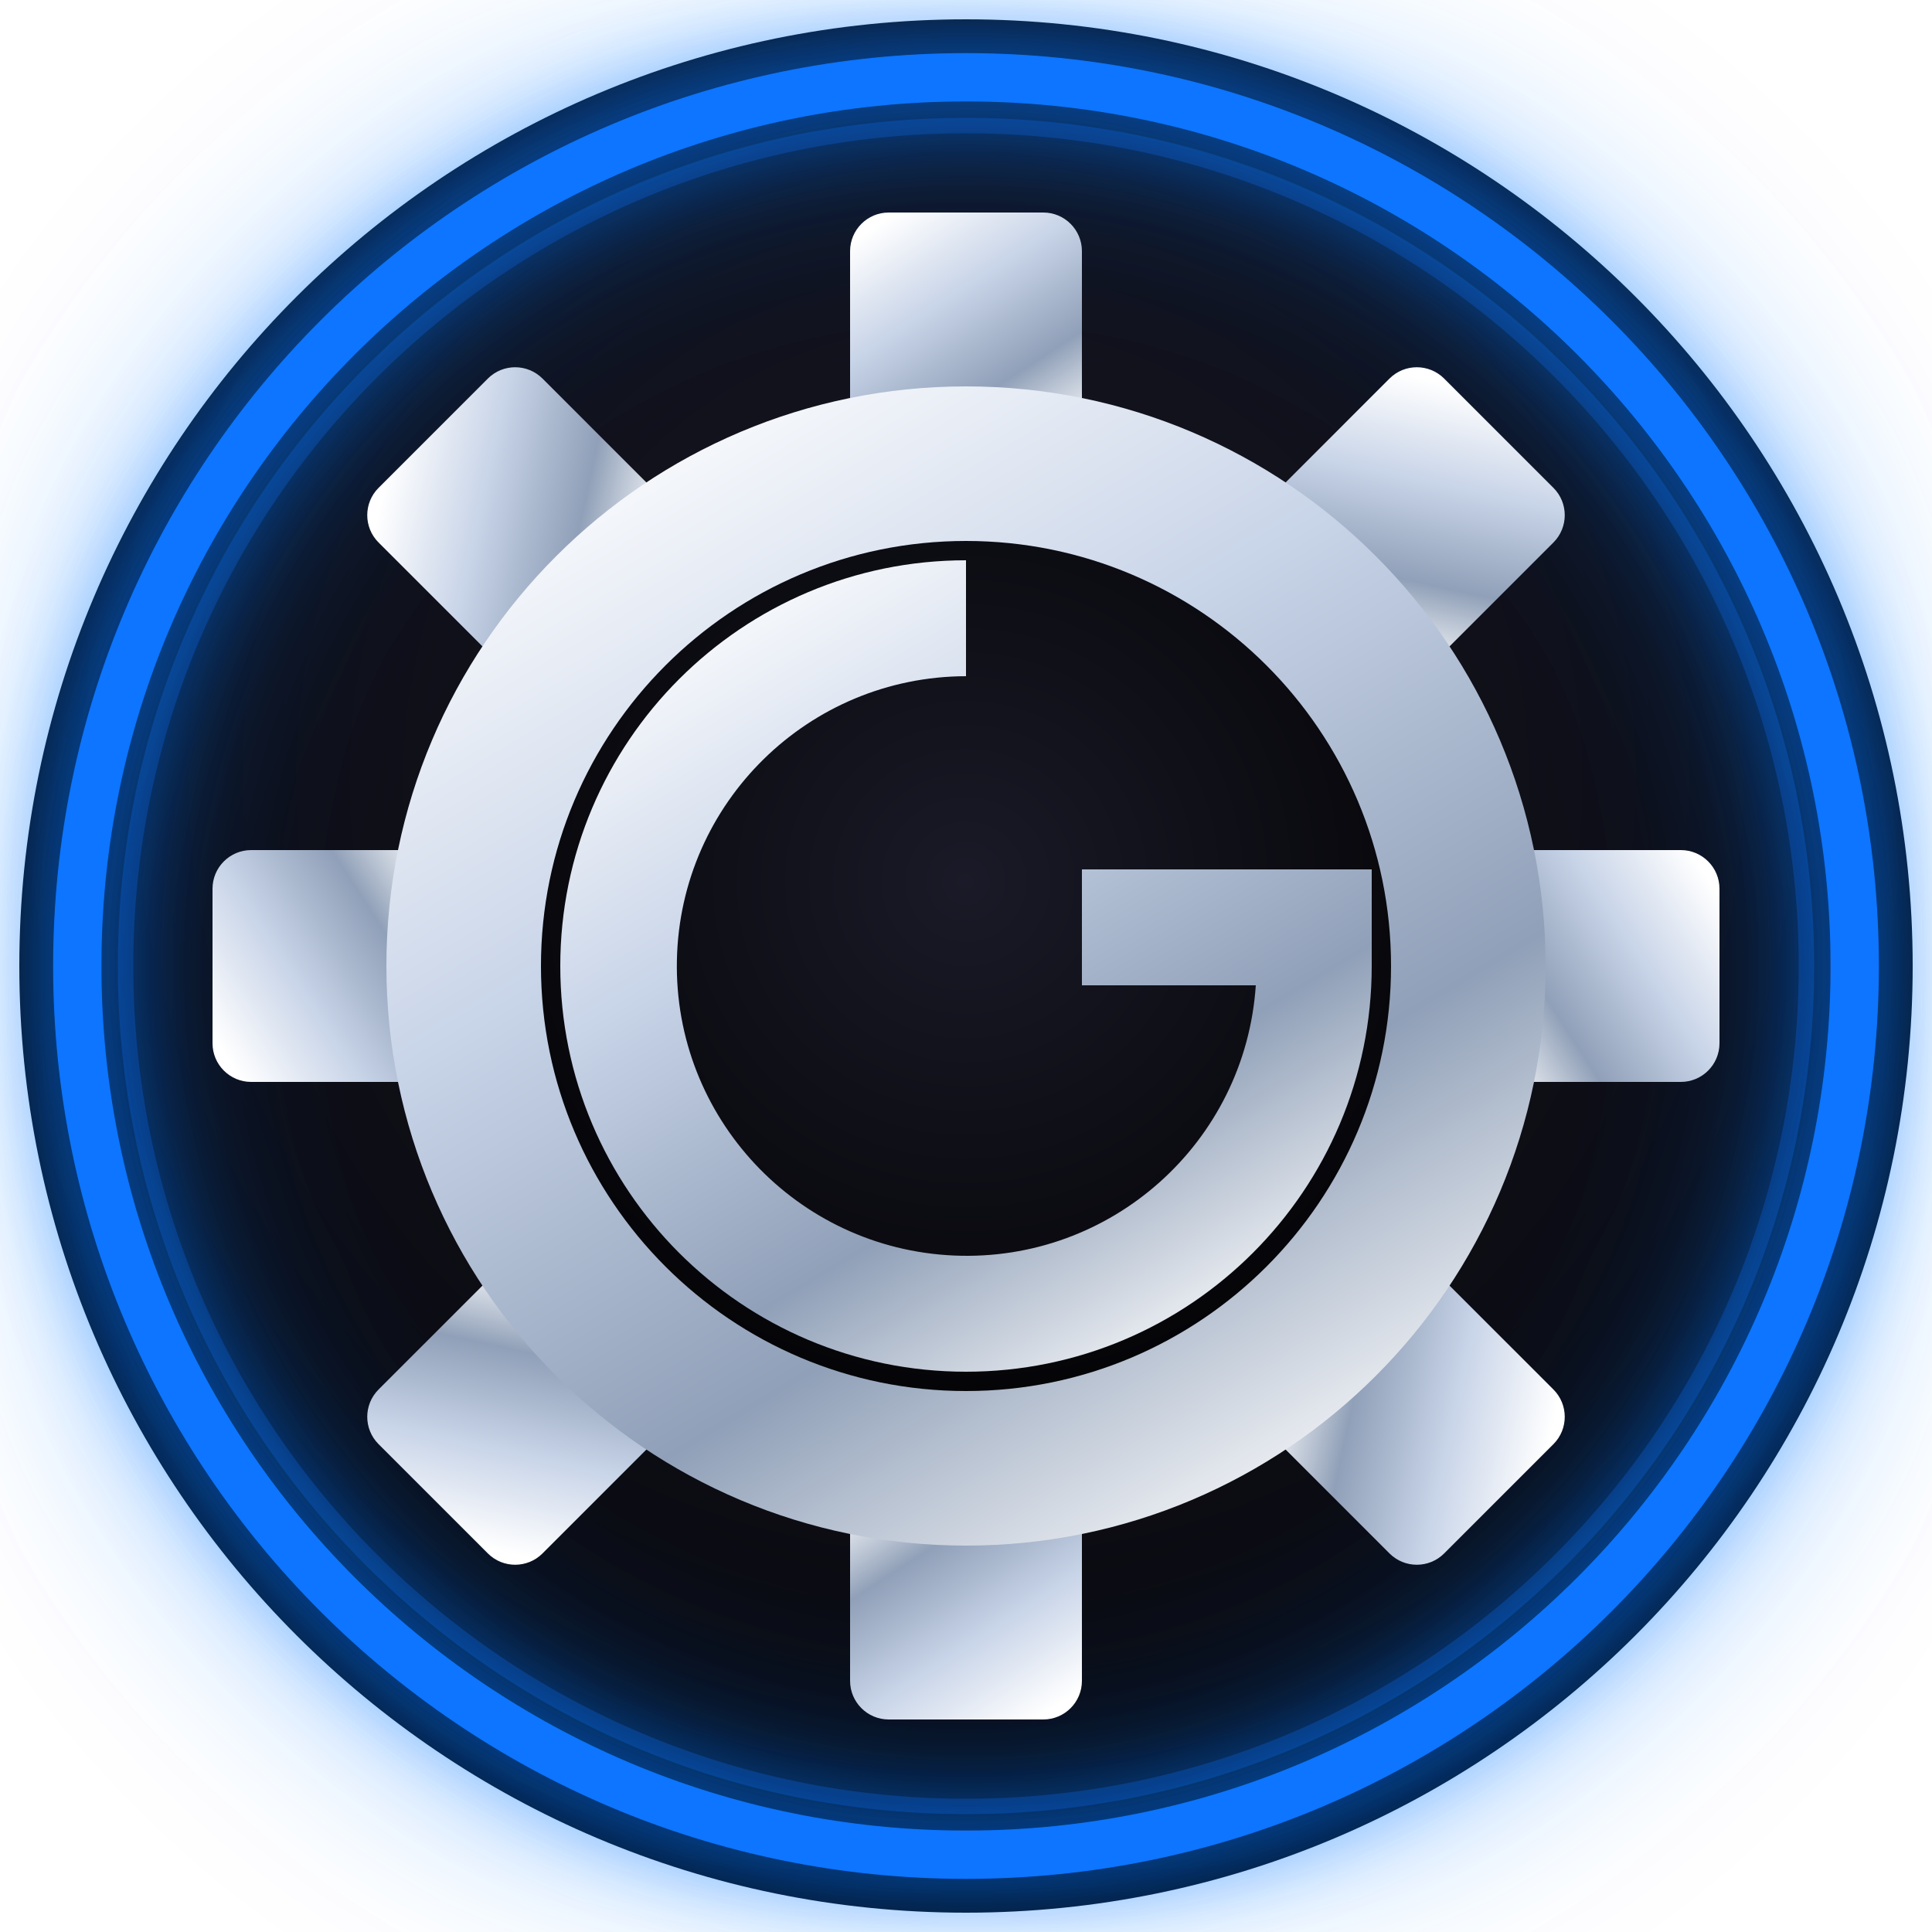
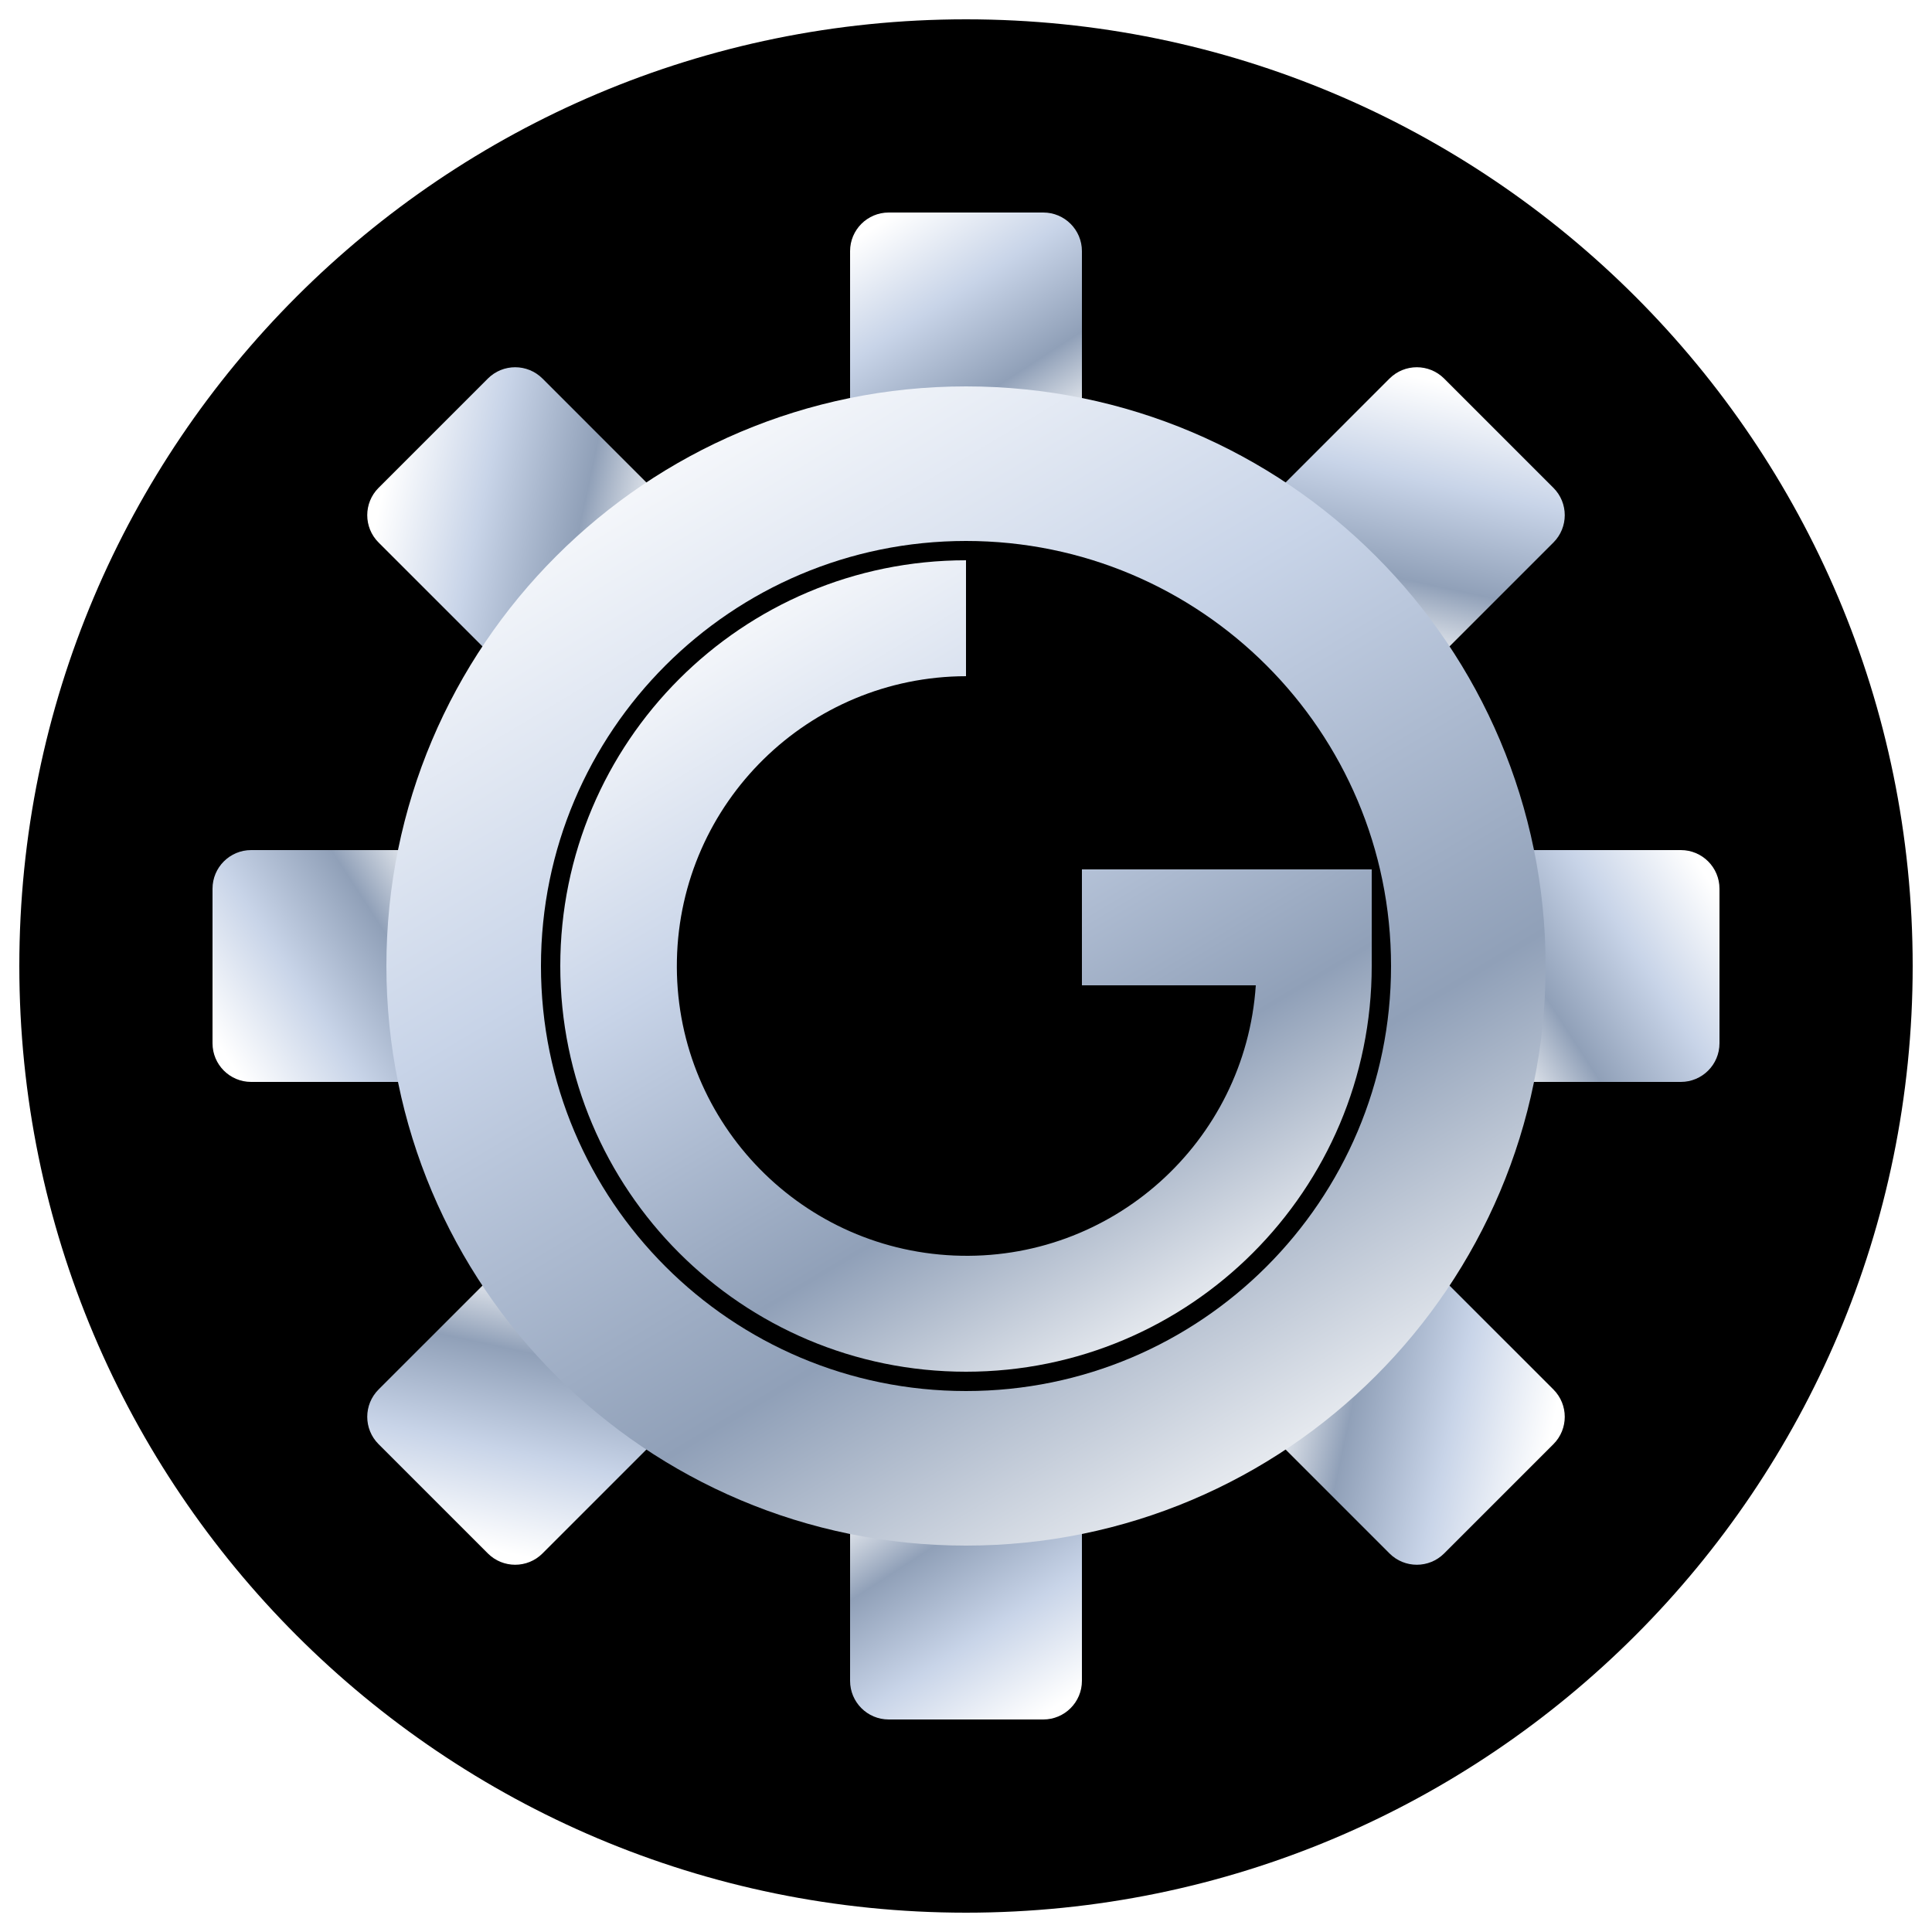
<svg xmlns="http://www.w3.org/2000/svg" viewBox="0 0 100 100" width="100" height="100">
  <defs>
-     <radialGradient id="bg" cx="50%" cy="40%" r="60%">
-       <stop offset="0%" stop-color="#1A1A28" />
-       <stop offset="100%" stop-color="#050508" />
-     </radialGradient>
    <linearGradient id="metal" x1="20%" y1="0%" x2="80%" y2="100%">
      <stop offset="0%" stop-color="#FFFFFF" />
      <stop offset="35%" stop-color="#C8D4E8" />
      <stop offset="70%" stop-color="#90A0B8" />
      <stop offset="100%" stop-color="#FFFFFF" />
    </linearGradient>
-     <filter id="glow" x="-30%" y="-30%" width="160%" height="160%">
-       <feGaussianBlur stdDeviation="2.5" result="b1" />
-       <feGaussianBlur stdDeviation="5" result="b2" />
-       <feMerge>
-         <feMergeNode in="b2" />
-         <feMergeNode in="b1" />
-         <feMergeNode in="SourceGraphic" />
-       </feMerge>
-     </filter>
  </defs>
-   <circle cx="50" cy="50" r="49" fill="url(#bg)" />
-   <circle cx="50" cy="50" r="46" stroke="#0D75FF" stroke-width="2.5" fill="none" filter="url(#glow)" />
-   <circle cx="50" cy="50" r="43.5" stroke="rgba(13,117,255,0.25)" stroke-width="0.8" fill="none" />
+   <circle cx="50" cy="50" r="49" fill="#000000" />
  <rect x="44" y="11" width="12" height="13" rx="2" fill="url(#metal)" transform="rotate(0,50,50)" />
  <rect x="44" y="11" width="12" height="13" rx="2" fill="url(#metal)" transform="rotate(45,50,50)" />
  <rect x="44" y="11" width="12" height="13" rx="2" fill="url(#metal)" transform="rotate(90,50,50)" />
  <rect x="44" y="11" width="12" height="13" rx="2" fill="url(#metal)" transform="rotate(135,50,50)" />
  <rect x="44" y="11" width="12" height="13" rx="2" fill="url(#metal)" transform="rotate(180,50,50)" />
  <rect x="44" y="11" width="12" height="13" rx="2" fill="url(#metal)" transform="rotate(225,50,50)" />
  <rect x="44" y="11" width="12" height="13" rx="2" fill="url(#metal)" transform="rotate(270,50,50)" />
  <rect x="44" y="11" width="12" height="13" rx="2" fill="url(#metal)" transform="rotate(315,50,50)" />
  <circle cx="50" cy="50" r="30" fill="url(#metal)" />
-   <circle cx="50" cy="50" r="22" fill="url(#bg)" />
+   <circle cx="50" cy="50" r="22" fill="#000000" />
  <path d="M 50 29 A 21 21 0 1 0 71 50 L 71 45 L 56 45 L 56 51 L 65 51 A 15 15 0 1 1 50 35 Z" fill="url(#metal)" />
</svg>
